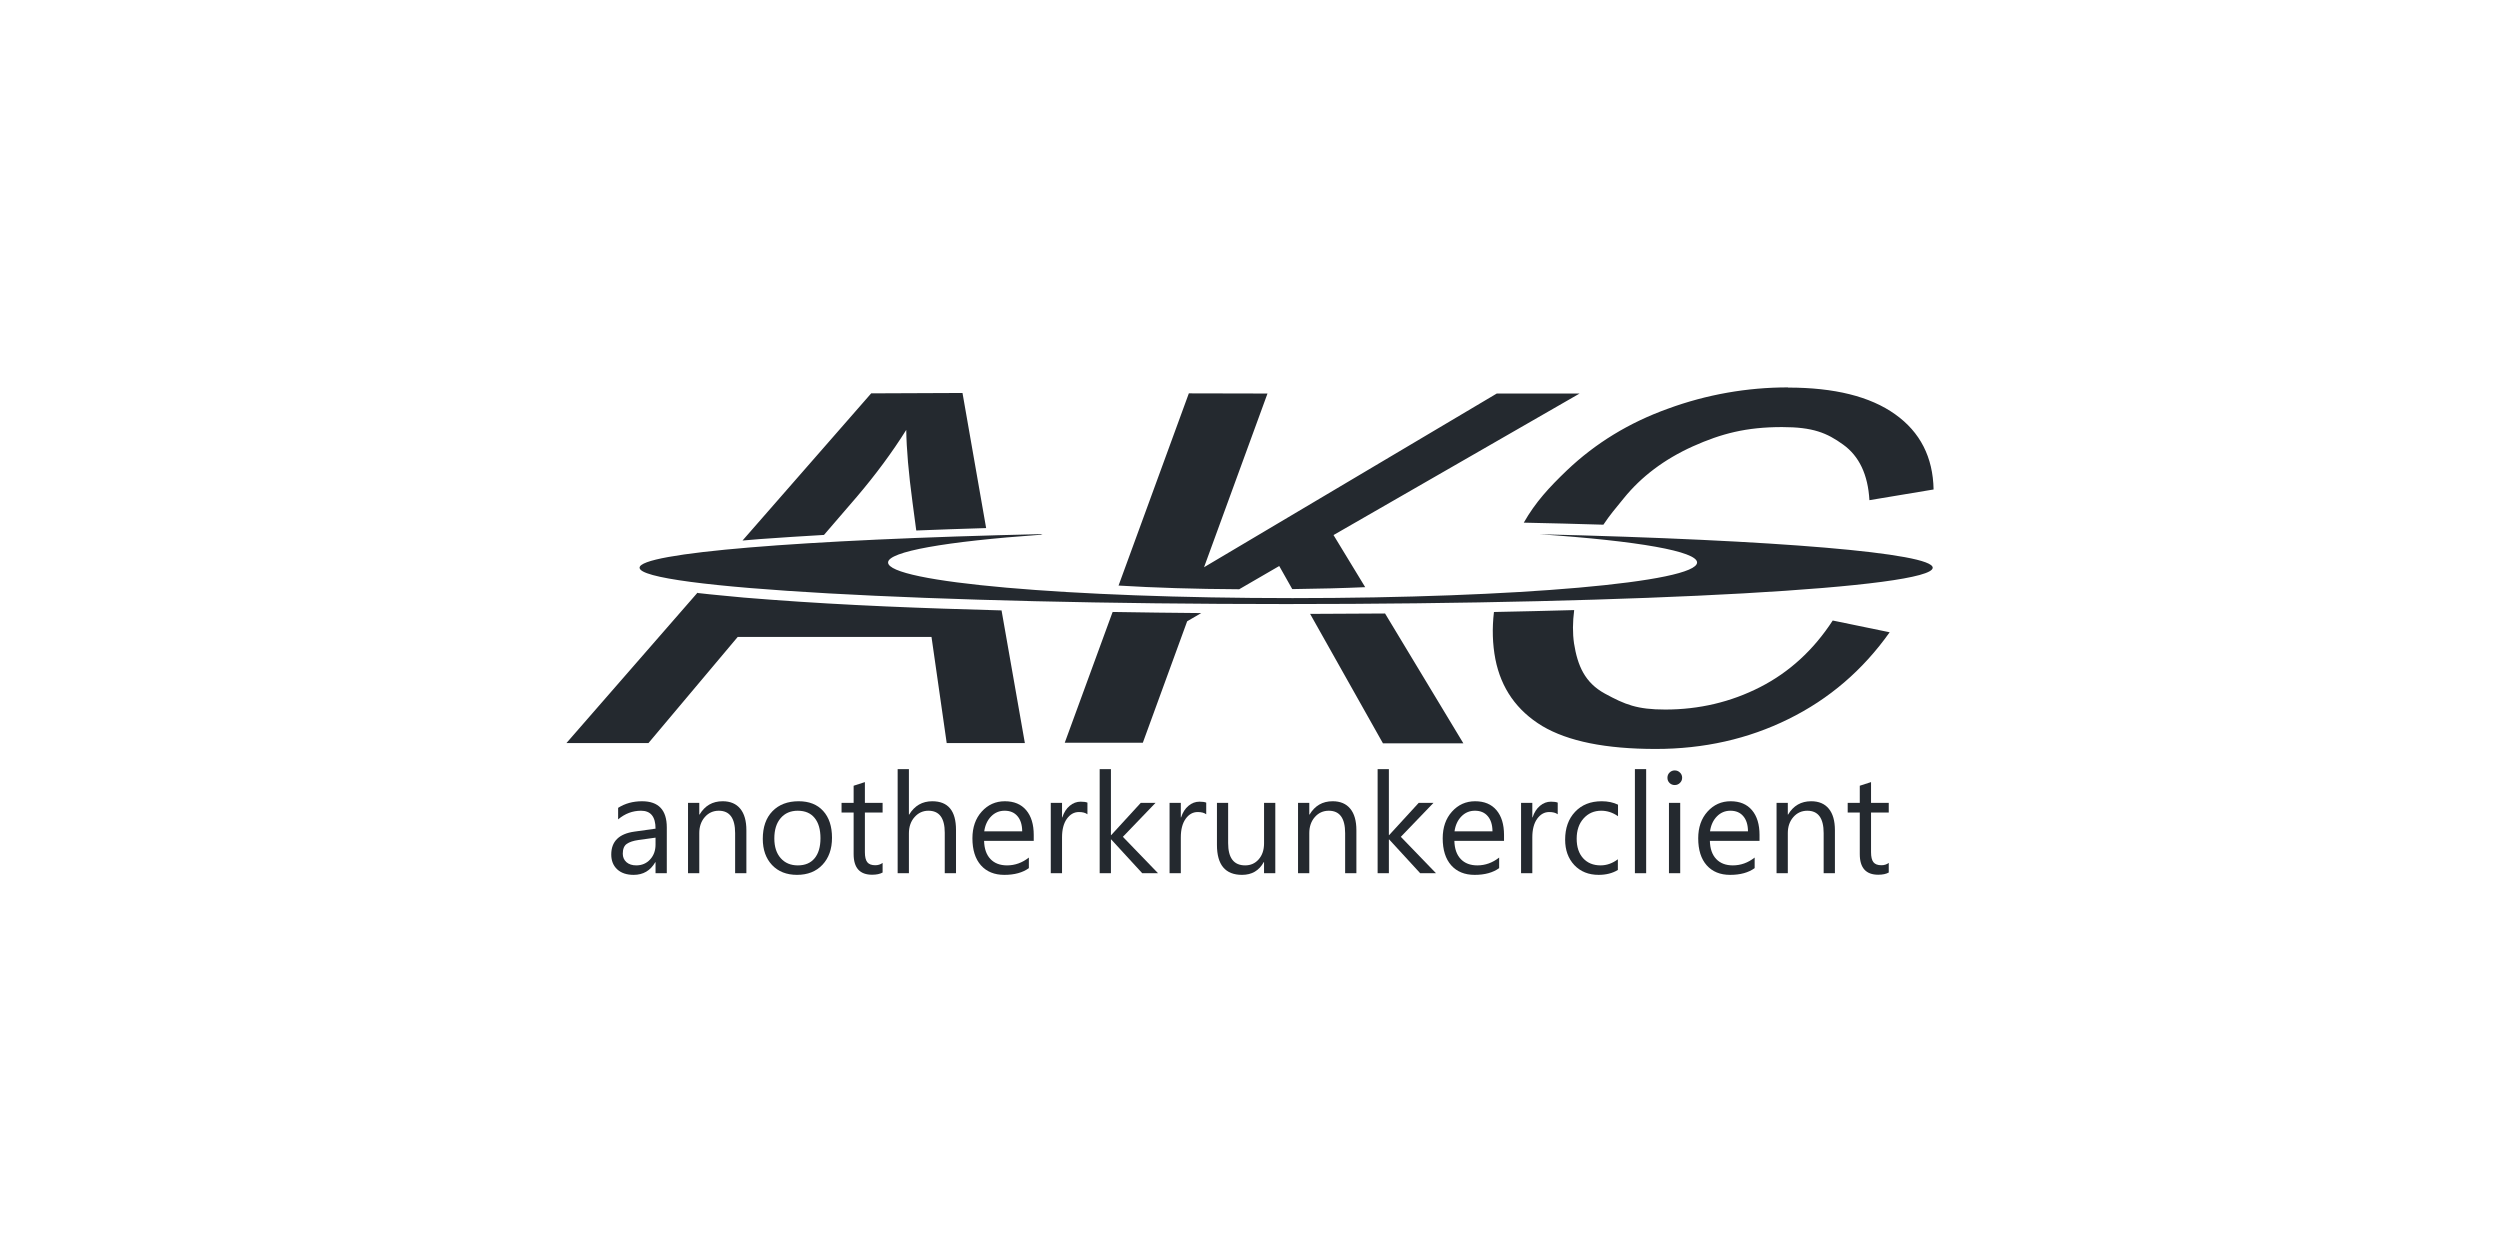
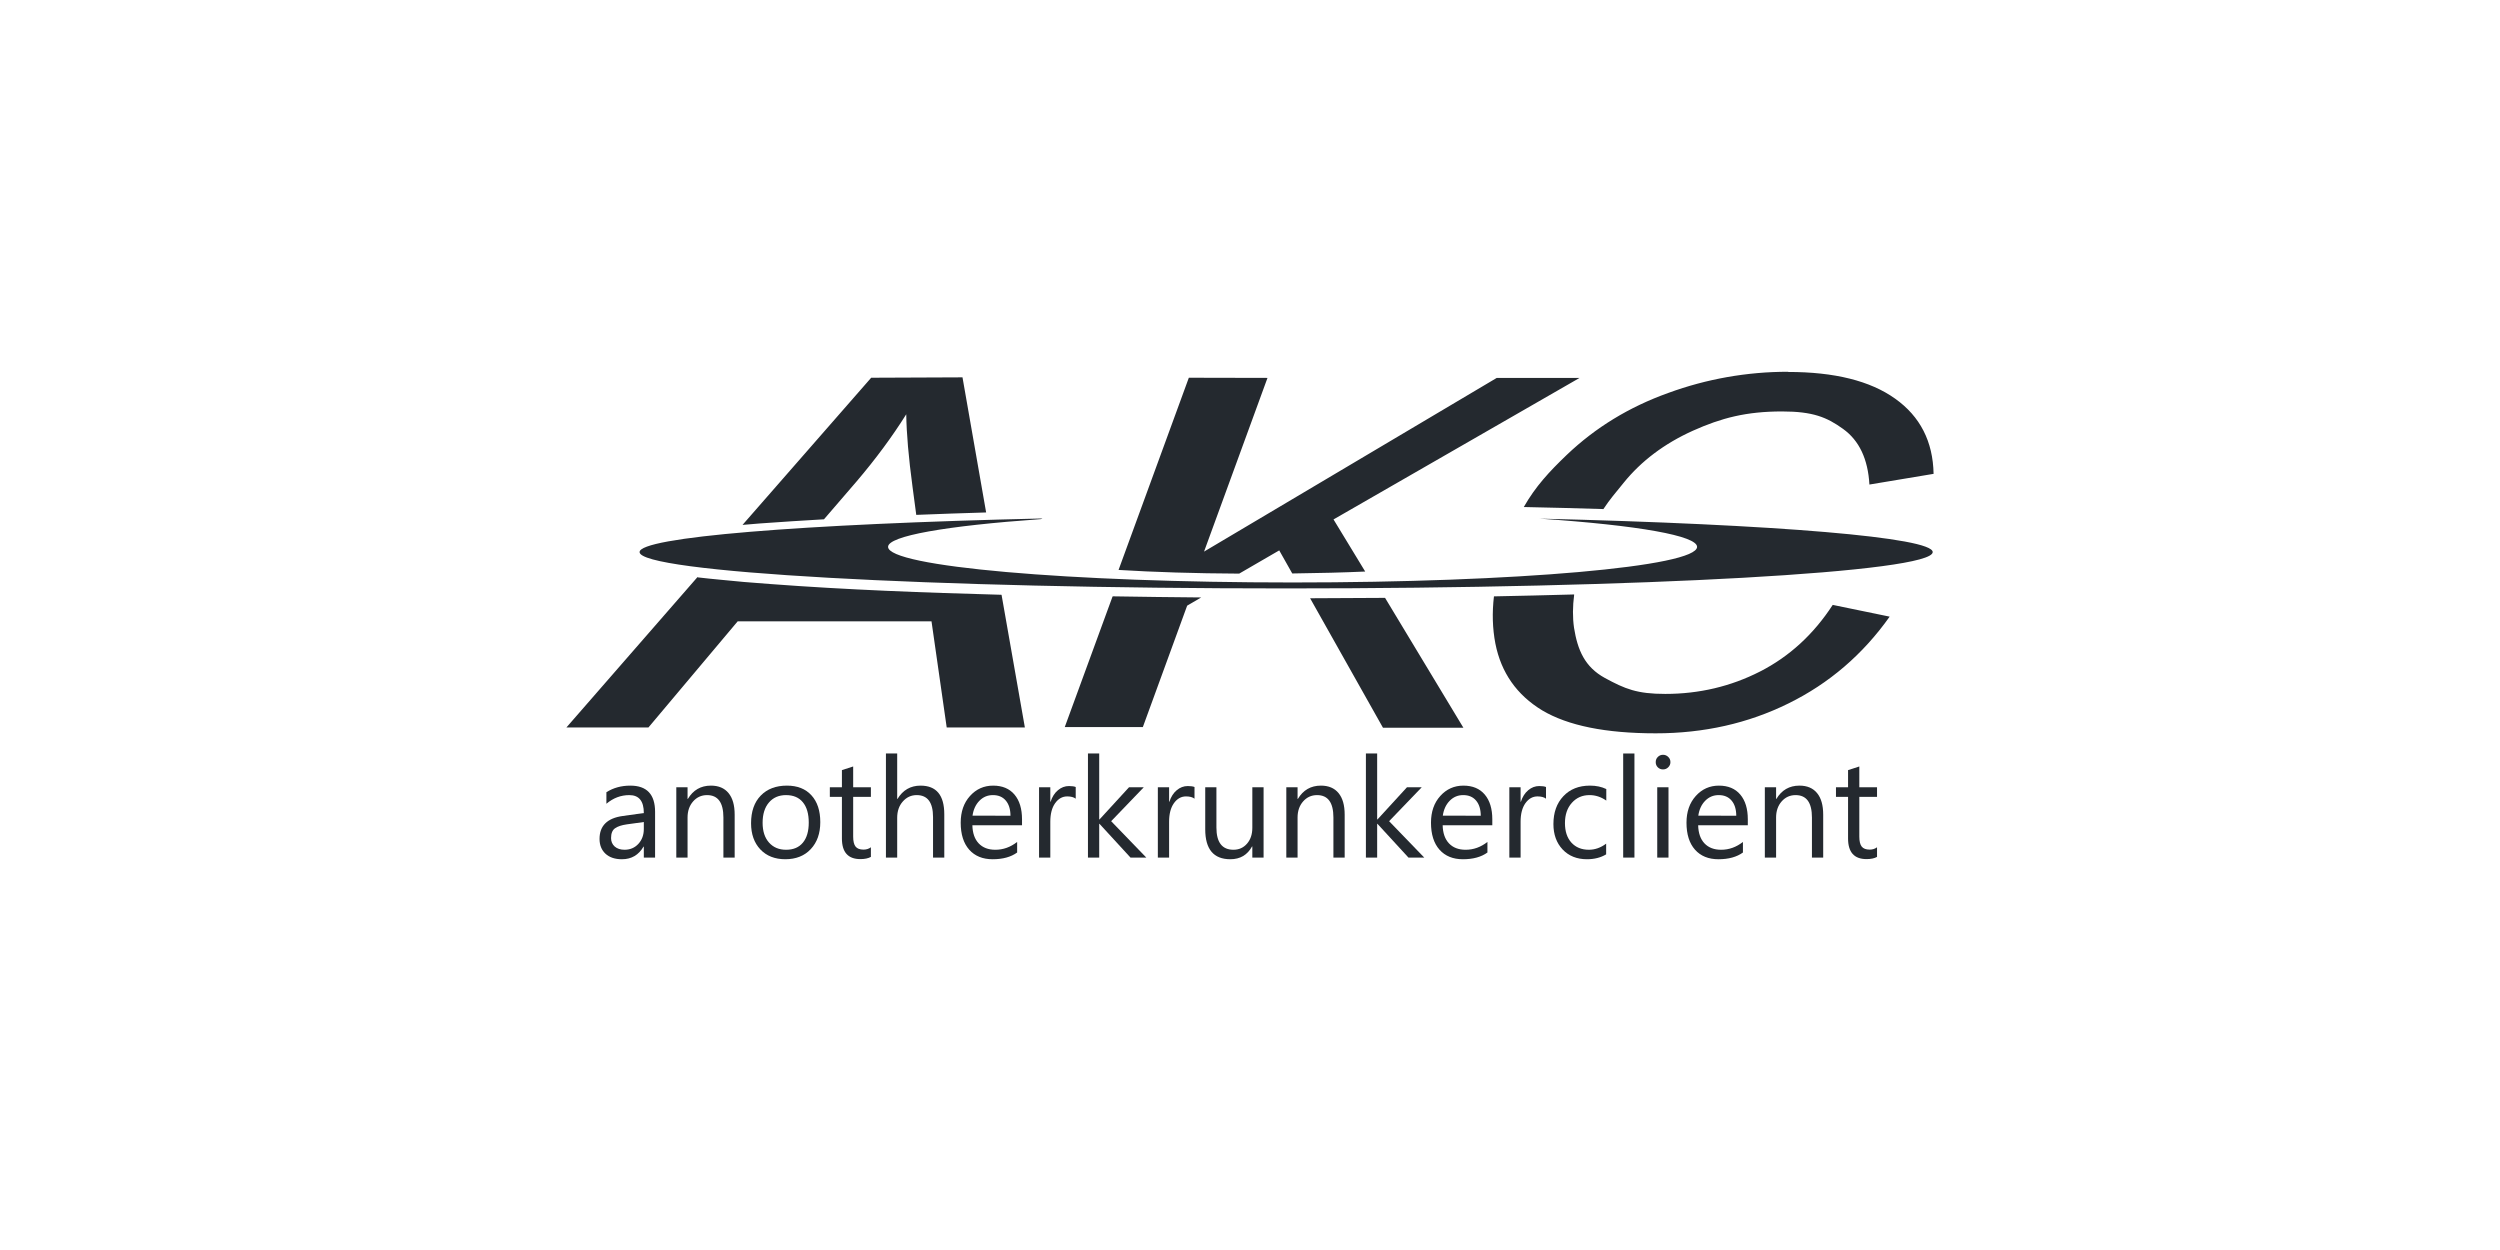
<svg xmlns="http://www.w3.org/2000/svg" width="1280" height="640" version="1.1" viewBox="0 0 338.667 169.333">
  <g>
    <rect width="338.667" height="169.333" fill="#fff" stop-color="#000000" style="paint-order:stroke fill markers" />
-     <path d="m242.208 52.479c-5.523 0-11.003 0.96-16.232 2.876-5.284 1.896-9.848 4.684-13.726 8.377-2.386 2.288-4.238 4.281-5.828 7.07 3.595 0.079 7.19 0.162 10.785 0.277 0.857-1.296 1.645-2.211 2.745-3.562 2.386-2.952 5.512-5.305 9.369-7.048 3.889-1.743 7.255-2.615 12.092-2.615 4.183 0 6.068 0.785 8.258 2.364 2.19 1.569 3.377 4.085 3.573 7.539l8.693-1.449c-0.082-4.379-1.819-7.778-5.207-10.186-3.388-2.418-8.225-3.617-14.489-3.617zm-124.191 0.808-17.43 19.936c0.783-0.066 1.569-0.133 2.353-0.196 2.898-0.211 5.785-0.393 8.682-0.562l4.456-5.175c2.549-2.996 4.782-6.013 6.689-9.053 0.033 2.56 0.314 5.839 0.851 9.837l0.504 3.791c3.159-0.126 6.308-0.236 9.467-0.328l-3.203-18.302zm43.031 0-9.521 26.037c4.815 0.296 10.393 0.471 16.341 0.5l5.425-3.148 1.765 3.127c3.649-0.044 6.939-0.132 9.881-0.261l-4.292-7.059 33.336-19.173h-11.221l-39.654 23.531 8.595-23.531zm-19.827 19.064c-32.9 0.755-54.579 2.549-54.579 4.554-6.7e-4 2.723 39.218 4.924 87.588 4.924 48.369 0 87.588-2.211 87.588-4.924-5e-3 -1.972-21.025-3.758-53.272-4.532 13.508 0.914 21.352 2.331 21.352 3.824 2e-3 2.669-24.511 4.826-54.797 4.826-30.285 0-54.797-2.157-54.797-4.826 2e-3 -1.471 7.767-2.843 20.699-3.758zm-46.735 7.942-17.757 20.372h11.112l12.092-14.38h26.255l2.059 14.38h10.589l-3.159-17.975c-10.469-0.285-20.916-0.671-31.375-1.46h-0.055l2e-3 -0.004c-1.166-0.088-2.331-0.174-3.486-0.273-2.07-0.207-4.151-0.376-6.22-0.619zm118.744 2.353c-3.617 0.1-7.234 0.189-10.85 0.259-0.26 2.212-0.198 4.347 0.194 6.395 0.781 3.944 2.898 6.961 6.351 9.053 3.486 2.07 8.606 3.105 15.361 3.105 6.526 0 12.528-1.351 17.975-4.042 5.523-2.713 10.099-6.645 13.726-11.765l-7.713-1.591c-2.593 3.987-5.872 6.994-9.837 9.02-3.965 2.026-8.258 3.039-12.855 3.039-3.813 0-5.436-0.672-8.17-2.157-2.734-1.492-3.704-3.802-4.183-6.798-0.201-1.384-0.189-2.887 0.017-4.488zm-62.531 0.319-6.46 17.648h10.578l6.003-16.45 1.906-1.111c-4.009-0.033-8.018-0.086-11.983-0.152zm36.931 0.143c-3.388 0.029-6.765 0.048-10.153 0.053l9.87 17.539h10.894z" fill="#24292f" stroke-width=".298" />
-     <g fill="#24292f" stroke-width=".265" aria-label="anotherkrunkerclient">
+     <path d="m242.208 50.362c-5.523 0-11.003 0.96-16.232 2.876-5.284 1.896-9.848 4.684-13.726 8.377-2.386 2.288-4.238 4.281-5.828 7.07 3.595 0.079 7.19 0.162 10.785 0.277 0.857-1.296 1.645-2.211 2.745-3.562 2.386-2.952 5.512-5.305 9.369-7.048 3.889-1.743 7.255-2.615 12.092-2.615 4.183 0 6.068 0.785 8.258 2.364 2.19 1.569 3.377 4.085 3.573 7.539l8.693-1.449c-0.082-4.379-1.819-7.778-5.207-10.186-3.388-2.418-8.225-3.617-14.489-3.617zm-124.191 0.808-17.43 19.936c0.783-0.066 1.569-0.133 2.353-0.196 2.898-0.211 5.785-0.393 8.682-0.562l4.456-5.175c2.549-2.996 4.782-6.013 6.689-9.053 0.033 2.56 0.314 5.839 0.851 9.837l0.504 3.791c3.159-0.126 6.308-0.236 9.467-0.328l-3.203-18.302zm43.031 0-9.521 26.037c4.815 0.296 10.393 0.471 16.341 0.5l5.425-3.148 1.765 3.127c3.649-0.044 6.939-0.132 9.881-0.261l-4.292-7.059 33.336-19.173h-11.221l-39.654 23.531 8.595-23.531zm-19.827 19.064c-32.9 0.755-54.579 2.549-54.579 4.554-6.7e-4 2.723 39.218 4.924 87.588 4.924 48.369 0 87.588-2.211 87.588-4.924-5e-3 -1.972-21.025-3.758-53.272-4.532 13.508 0.914 21.352 2.331 21.352 3.824 2e-3 2.669-24.511 4.826-54.797 4.826-30.285 0-54.797-2.157-54.797-4.826 2e-3 -1.471 7.767-2.843 20.699-3.758zm-46.735 7.942-17.757 20.372h11.112l12.092-14.38h26.255l2.059 14.38h10.589l-3.159-17.975c-10.469-0.285-20.916-0.671-31.375-1.46h-0.055l2e-3 -0.004c-1.166-0.088-2.331-0.174-3.486-0.273-2.07-0.207-4.151-0.376-6.22-0.619zm118.744 2.353c-3.617 0.1-7.234 0.189-10.85 0.259-0.26 2.212-0.198 4.347 0.194 6.395 0.781 3.944 2.898 6.961 6.351 9.053 3.486 2.07 8.606 3.105 15.361 3.105 6.526 0 12.528-1.351 17.975-4.042 5.523-2.713 10.099-6.645 13.726-11.765l-7.713-1.591c-2.593 3.987-5.872 6.994-9.837 9.02-3.965 2.026-8.258 3.039-12.855 3.039-3.813 0-5.436-0.672-8.17-2.157-2.734-1.492-3.704-3.802-4.183-6.798-0.201-1.384-0.189-2.887 0.017-4.488zm-62.531 0.319-6.46 17.648h10.578l6.003-16.45 1.906-1.111c-4.009-0.033-8.018-0.086-11.983-0.152zm36.931 0.143c-3.388 0.029-6.765 0.048-10.153 0.053l9.87 17.539h10.894z" fill="#24292f" stroke-width=".298" />
+     <g transform="translate(-1.5875 -2.11667)" fill="#24292f" stroke-width=".265" aria-label="anotherkrunkerclient">
      <path d="m90.329 118.291h-1.525v-1.488h-0.037q-0.995 1.712-2.93 1.712-1.423 0-2.232-0.753-0.8-0.753-0.8-2 0-2.67 3.144-3.107l2.856-0.4q0-2.428-1.963-2.428-1.721 0-3.107 1.172v-1.563q1.405-0.893 3.237-0.893 3.358 0 3.358 3.553zm-1.525-4.818-2.298 0.316q-1.06 0.149-1.6 0.53-0.54 0.372-0.54 1.33 0 0.698 0.493 1.144 0.502 0.437 1.33 0.437 1.135 0 1.87-0.791 0.744-0.8 0.744-2.018z" />
      <path d="m101.11 118.291h-1.525v-5.432q0-3.032-2.214-3.032-1.144 0-1.898 0.865-0.744 0.856-0.744 2.167v5.432h-1.525v-9.525h1.525v1.581h0.037q1.079-1.805 3.125-1.805 1.563 0 2.391 1.014 0.828 1.005 0.828 2.911z" />
      <path d="m107.965 118.514q-2.111 0-3.377-1.33-1.256-1.339-1.256-3.544 0-2.4 1.312-3.749 1.312-1.349 3.544-1.349 2.13 0 3.321 1.312 1.2 1.312 1.2 3.637 0 2.279-1.293 3.656-1.284 1.367-3.451 1.367zm0.112-8.688q-1.47 0-2.325 1.005-0.856 0.995-0.856 2.753 0 1.693 0.865 2.67 0.865 0.977 2.316 0.977 1.479 0 2.27-0.958 0.8-0.958 0.8-2.725 0-1.786-0.8-2.753-0.791-0.967-2.27-0.967z" />
      <path d="m119.564 118.198q-0.539 0.298-1.423 0.298-2.502 0-2.502-2.791v-5.637h-1.637v-1.302h1.637v-2.325l1.525-0.493v2.818h2.4v1.302h-2.4v5.367q0 0.958 0.326 1.367 0.326 0.409 1.079 0.409 0.577 0 0.995-0.316z" />
      <path d="m129.508 118.291h-1.525v-5.488q0-2.977-2.214-2.977-1.116 0-1.879 0.865-0.763 0.856-0.763 2.205v5.395h-1.525v-14.101h1.525v6.158h0.037q1.098-1.805 3.125-1.805 3.218 0 3.218 3.879z" />
      <path d="m140.037 113.91h-6.725q0.037 1.591 0.856 2.456 0.819 0.865 2.251 0.865 1.609 0 2.958-1.06v1.432q-1.256 0.912-3.321 0.912-2.018 0-3.172-1.293-1.153-1.302-1.153-3.656 0-2.223 1.256-3.618 1.265-1.405 3.135-1.405 1.87 0 2.893 1.209 1.023 1.209 1.023 3.358zm-1.563-1.293q-9e-3 -1.321-0.642-2.056-0.623-0.735-1.739-0.735-1.079 0-1.832 0.772-0.753 0.772-0.93 2.018z" />
      <path d="m147.311 110.31q-0.4-0.307-1.153-0.307-0.977 0-1.637 0.921-0.651 0.921-0.651 2.511v4.856h-1.525v-9.525h1.525v1.963h0.037q0.326-1.005 0.995-1.563 0.67-0.567 1.498-0.567 0.595 0 0.912 0.13z" />
      <path d="m156.874 118.291h-2.139l-4.204-4.576h-0.037v4.576h-1.525v-14.101h1.525v8.939h0.037l4-4.363h2l-4.418 4.595z" />
      <path d="m163.403 110.31q-0.4-0.307-1.153-0.307-0.977 0-1.637 0.921-0.651 0.921-0.651 2.511v4.856h-1.525v-9.525h1.525v1.963h0.037q0.326-1.005 0.995-1.563 0.67-0.567 1.498-0.567 0.595 0 0.912 0.13z" />
      <path d="m172.761 118.291h-1.525v-1.507h-0.037q-0.949 1.73-2.939 1.73-3.404 0-3.404-4.056v-5.693h1.516v5.451q0 3.014 2.307 3.014 1.116 0 1.832-0.819 0.726-0.828 0.726-2.158v-5.488h1.525z" />
      <path d="m183.746 118.291h-1.525v-5.432q0-3.032-2.214-3.032-1.144 0-1.898 0.865-0.744 0.856-0.744 2.167v5.432h-1.525v-9.525h1.525v1.581h0.037q1.079-1.805 3.125-1.805 1.563 0 2.391 1.014 0.828 1.005 0.828 2.911z" />
      <path d="m194.527 118.291h-2.139l-4.204-4.576h-0.037v4.576h-1.525v-14.101h1.525v8.939h0.037l4-4.363h2l-4.418 4.595z" />
      <path d="m203.745 113.91h-6.725q0.037 1.591 0.856 2.456 0.819 0.865 2.251 0.865 1.609 0 2.958-1.06v1.432q-1.256 0.912-3.321 0.912-2.018 0-3.172-1.293-1.153-1.302-1.153-3.656 0-2.223 1.256-3.618 1.265-1.405 3.135-1.405 1.87 0 2.893 1.209t1.023 3.358zm-1.563-1.293q-9e-3 -1.321-0.642-2.056-0.623-0.735-1.739-0.735-1.079 0-1.832 0.772-0.753 0.772-0.93 2.018z" />
      <path d="m211.019 110.31q-0.4-0.307-1.153-0.307-0.977 0-1.637 0.921-0.651 0.921-0.651 2.511v4.856h-1.525v-9.525h1.525v1.963h0.037q0.326-1.005 0.995-1.563 0.67-0.567 1.498-0.567 0.595 0 0.912 0.13z" />
      <path d="m219.167 117.854q-1.098 0.66-2.604 0.66-2.037 0-3.293-1.321-1.246-1.33-1.246-3.442 0-2.353 1.349-3.777 1.349-1.432 3.6-1.432 1.256 0 2.214 0.465v1.563q-1.06-0.744-2.27-0.744-1.46 0-2.4 1.051-0.93 1.042-0.93 2.744 0 1.674 0.874 2.642 0.884 0.967 2.363 0.967 1.246 0 2.344-0.828z" />
      <path d="m223 118.291h-1.525v-14.101h1.525z" />
      <path d="m226.869 106.347q-0.409 0-0.698-0.279-0.288-0.279-0.288-0.707t0.288-0.707q0.288-0.288 0.698-0.288 0.419 0 0.707 0.288 0.298 0.279 0.298 0.707 0 0.409-0.298 0.698-0.288 0.288-0.707 0.288zm0.744 11.944h-1.525v-9.525h1.525z" />
      <path d="m238.357 113.91h-6.725q0.037 1.591 0.856 2.456 0.819 0.865 2.251 0.865 1.609 0 2.958-1.06v1.432q-1.256 0.912-3.321 0.912-2.018 0-3.172-1.293-1.153-1.302-1.153-3.656 0-2.223 1.256-3.618 1.265-1.405 3.135-1.405 1.87 0 2.893 1.209t1.023 3.358zm-1.563-1.293q-9e-3 -1.321-0.642-2.056-0.623-0.735-1.739-0.735-1.079 0-1.832 0.772-0.753 0.772-0.93 2.018z" />
      <path d="m248.57 118.291h-1.525v-5.432q0-3.032-2.214-3.032-1.144 0-1.898 0.865-0.744 0.856-0.744 2.167v5.432h-1.525v-9.525h1.525v1.581h0.037q1.079-1.805 3.125-1.805 1.563 0 2.391 1.014 0.828 1.005 0.828 2.911z" />
      <path d="m255.863 118.198q-0.539 0.298-1.423 0.298-2.502 0-2.502-2.791v-5.637h-1.637v-1.302h1.637v-2.325l1.525-0.493v2.818h2.4v1.302h-2.4v5.367q0 0.958 0.326 1.367 0.326 0.409 1.079 0.409 0.577 0 0.995-0.316z" />
    </g>
  </g>
  <g display="none">
    <path transform="scale(.264583)" d="m0 0v640h1280v-640zm80 80h1120v480h-1120z" fill="#faa" stop-color="#000000" style="paint-order:stroke fill markers" />
  </g>
</svg>
